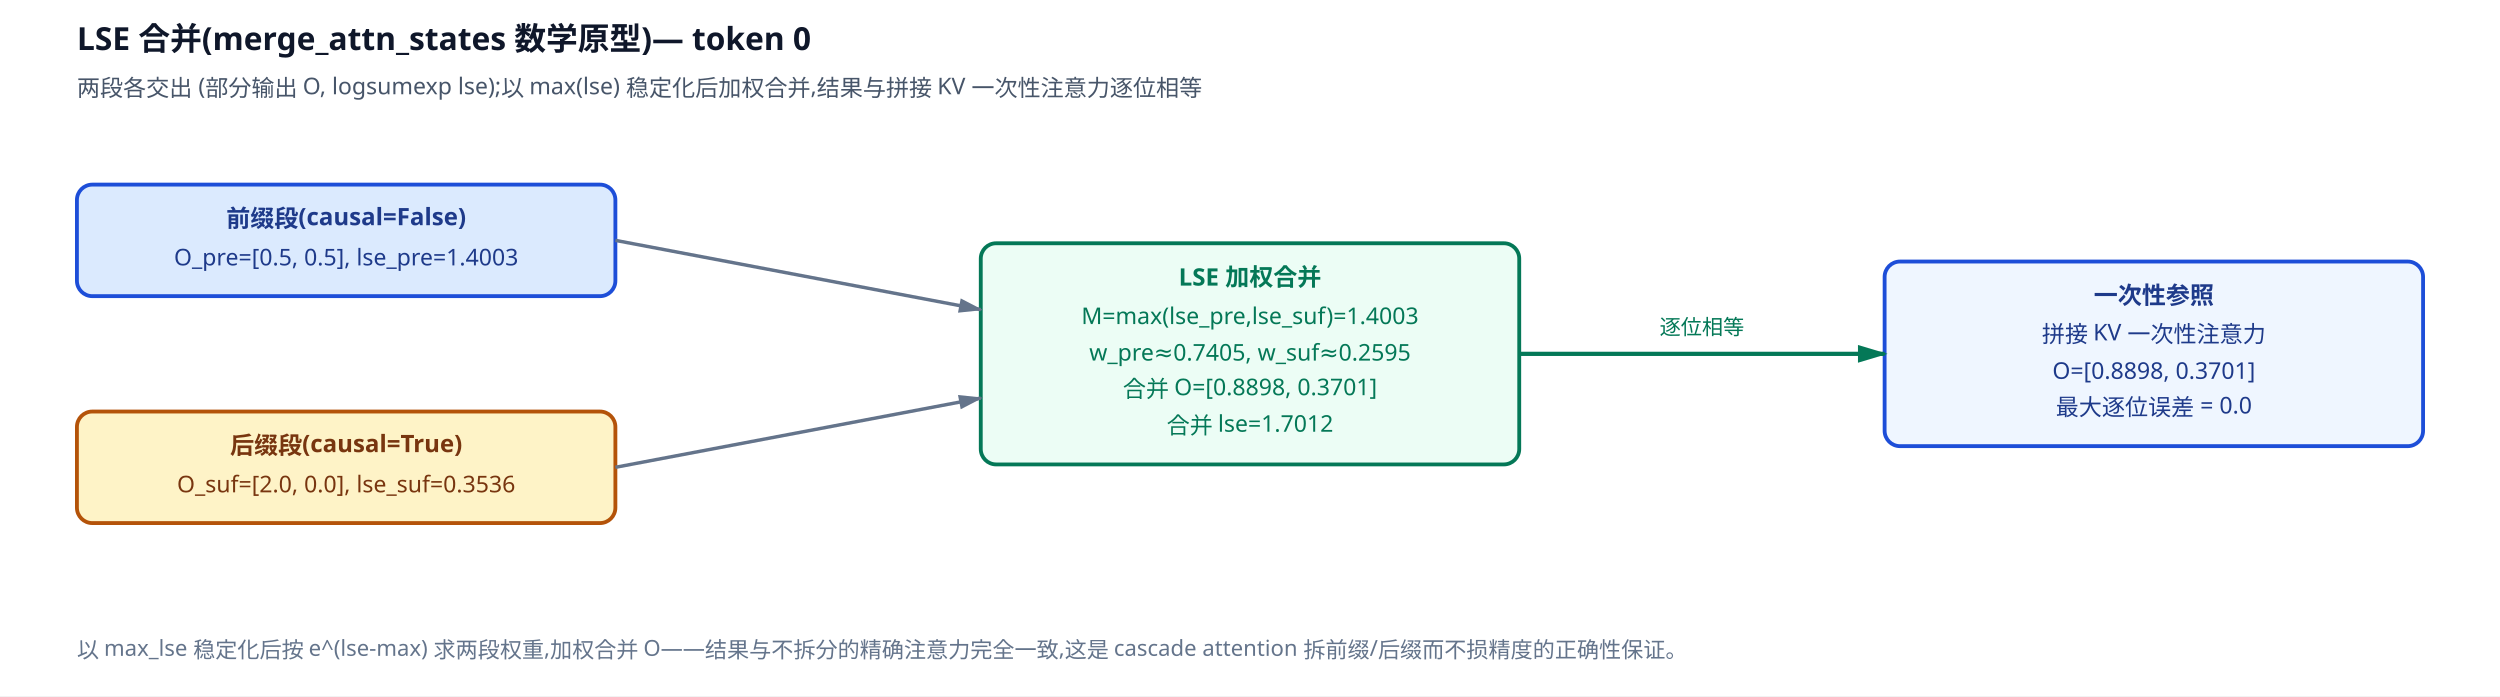
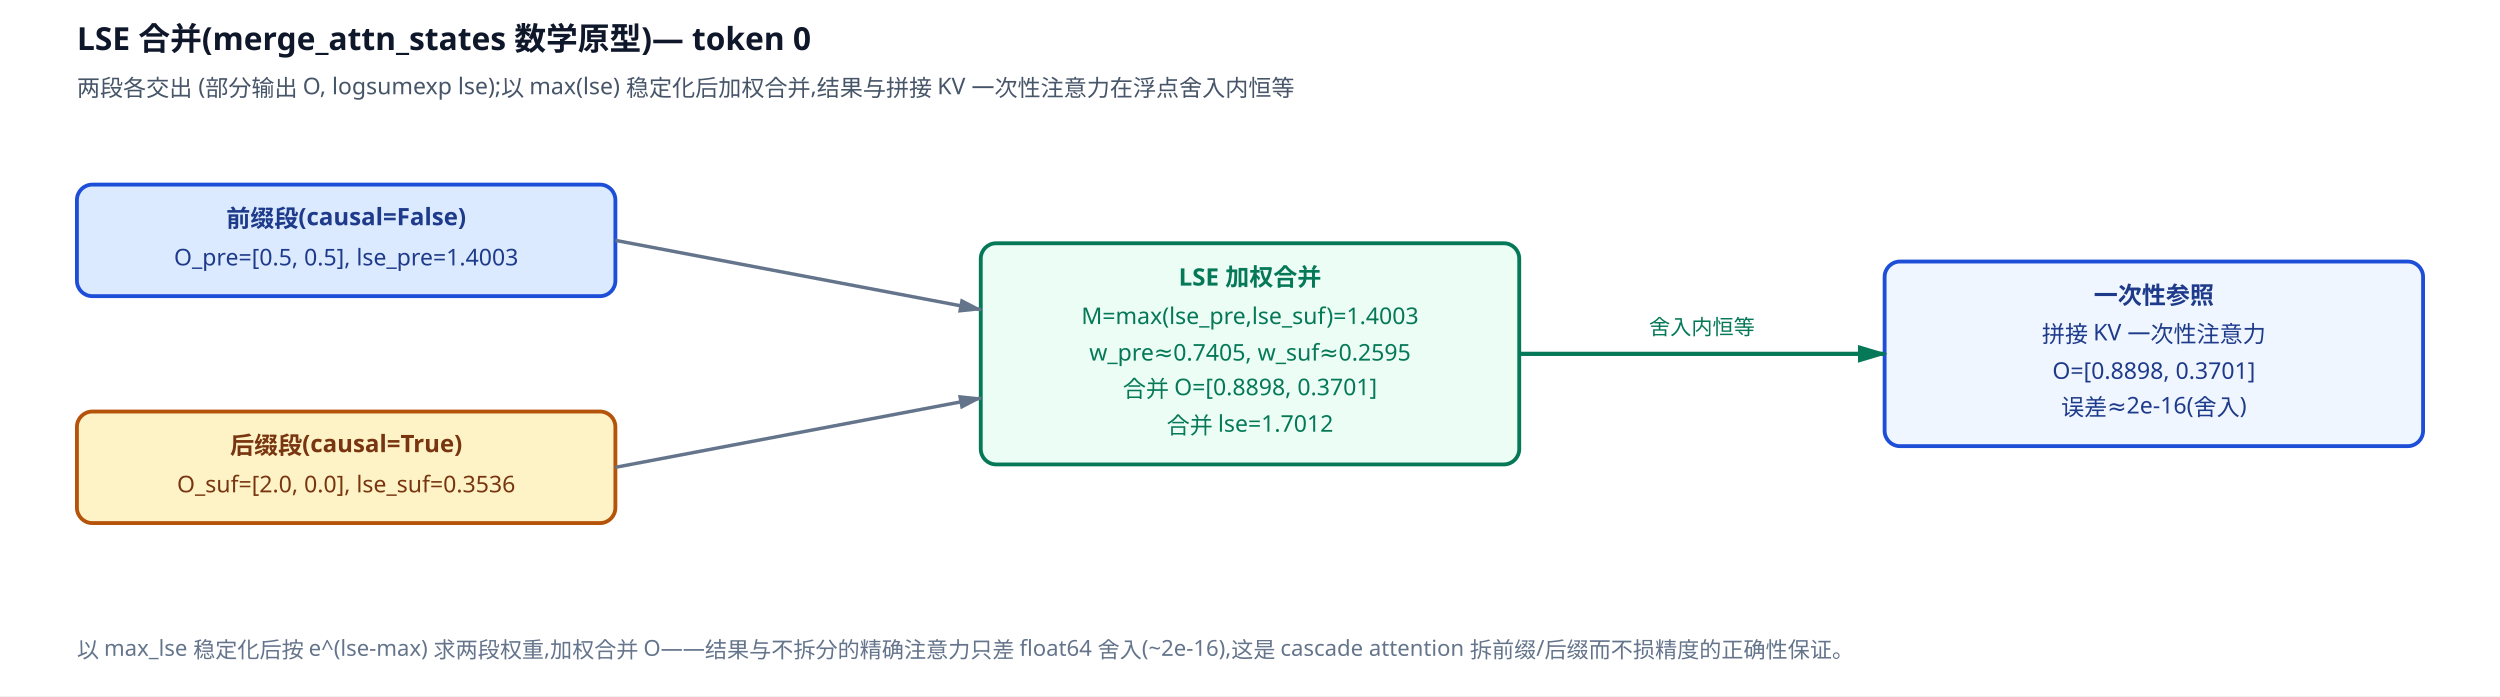
<svg xmlns="http://www.w3.org/2000/svg" viewBox="0 0 1300 362">
  <defs>
    <marker id="a" viewBox="0 0 10 6" refX="9" refY="3" markerWidth="7" markerHeight="5" orient="auto">
      <path d="M0,0 L10,3 L0,6 Z" fill="#64748b" />
    </marker>
    <marker id="g" viewBox="0 0 10 6" refX="9" refY="3" markerWidth="7" markerHeight="5" orient="auto">
      <path d="M0,0 L10,3 L0,6 Z" fill="#047857" />
    </marker>
  </defs>
  <rect width="1300" height="362" fill="white" />
  <text x="40" y="26" font-family="sans-serif" font-size="16.5" font-weight="bold" fill="#0f172a">LSE 合并(merge_attn_states 数学原型)— token 0</text>
-   <text x="40" y="50" font-family="sans-serif" font-size="12" fill="#475569">两段各交出 (部分输出 O, logsumexp lse);以 max(lse) 稳定化后加权合并,结果与拼接 KV 一次性注意力逐位相等</text>
+   <text x="40" y="50" font-family="sans-serif" font-size="12" fill="#475569">两段各交出 (部分输出 O, logsumexp lse);以 max(lse) 稳定化后加权合并,结果与拼接 KV 一次性注意力在浮点舍入内恒等</text>
  <rect x="40" y="96" width="280" height="58" rx="8" fill="#dbeafe" stroke="#1d4ed8" stroke-width="2" />
  <text x="180.0" y="118" text-anchor="middle" font-family="sans-serif" font-size="12.5" font-weight="bold" fill="#1e3a8a">前缀段(causal=False)</text>
  <text x="180.0" y="138" text-anchor="middle" font-family="sans-serif" font-size="12" fill="#1e3a8a">O_pre=[0.5, 0.5], lse_pre=1.4003</text>
  <rect x="40" y="214" width="280" height="58" rx="8" fill="#fef3c7" stroke="#b45309" stroke-width="2" />
  <text x="180.0" y="236" text-anchor="middle" font-family="sans-serif" font-size="12.5" font-weight="bold" fill="#78350f">后缀段(causal=True)</text>
  <text x="180.0" y="256" text-anchor="middle" font-family="sans-serif" font-size="12" fill="#78350f">O_suf=[2.0, 0.0], lse_suf=0.3536</text>
  <rect x="510" y="126.5" width="280" height="115" rx="8" fill="#ecfdf5" stroke="#047857" stroke-width="2" />
  <text x="650.0" y="148.5" text-anchor="middle" font-family="sans-serif" font-size="12.5" font-weight="bold" fill="#047857">LSE 加权合并</text>
  <text x="650.0" y="168.5" text-anchor="middle" font-family="sans-serif" font-size="12" fill="#047857">M=max(lse_pre,lse_suf)=1.4003</text>
  <text x="650.0" y="187.5" text-anchor="middle" font-family="sans-serif" font-size="12" fill="#047857">w_pre≈0.7405, w_suf≈0.2595</text>
  <text x="650.0" y="206.5" text-anchor="middle" font-family="sans-serif" font-size="12" fill="#047857">合并 O=[0.8898, 0.3701]</text>
  <text x="650.0" y="225.5" text-anchor="middle" font-family="sans-serif" font-size="12" fill="#047857">合并 lse=1.7012</text>
  <rect x="980" y="136.0" width="280" height="96" rx="8" fill="#eff6ff" stroke="#1d4ed8" stroke-width="2" />
  <text x="1120.0" y="158.0" text-anchor="middle" font-family="sans-serif" font-size="12.5" font-weight="bold" fill="#1e3a8a">一次性参照</text>
  <text x="1120.0" y="178.0" text-anchor="middle" font-family="sans-serif" font-size="12" fill="#1e3a8a">拼接 KV 一次性注意力</text>
  <text x="1120.0" y="197.0" text-anchor="middle" font-family="sans-serif" font-size="12" fill="#1e3a8a">O=[0.8898, 0.3701]</text>
-   <text x="1120.0" y="216.0" text-anchor="middle" font-family="sans-serif" font-size="12" fill="#1e3a8a">最大逐位误差 = 0.0</text>
+   <text x="1120.0" y="216.0" text-anchor="middle" font-family="sans-serif" font-size="12" fill="#1e3a8a">误差≈2e-16(舍入)</text>
  <line x1="320" y1="125.0" x2="510" y2="161.0" stroke="#64748b" stroke-width="1.8" marker-end="url(#a)" />
  <line x1="320" y1="243.0" x2="510" y2="207.0" stroke="#64748b" stroke-width="1.8" marker-end="url(#a)" />
  <line x1="790" y1="184.0" x2="980" y2="184.0" stroke="#047857" stroke-width="2.2" marker-end="url(#g)" />
-   <text x="885.0" y="174.0" text-anchor="middle" font-family="sans-serif" font-size="11" fill="#047857">逐位相等</text>
-   <text x="40" y="342" font-family="sans-serif" font-size="11.5" fill="#64748b">以 max_lse 稳定化后按 e^(lse-max) 求两段权重,加权合并 O——结果与不拆分的精确注意力完全一致,这是 cascade attention 拆前缀/后缀而不损精度的正确性保证。</text>
+   <text x="885.0" y="174.0" text-anchor="middle" font-family="sans-serif" font-size="11" fill="#047857">舍入内恒等</text>
+   <text x="40" y="342" font-family="sans-serif" font-size="11.5" fill="#64748b">以 max_lse 稳定化后按 e^(lse-max) 求两段权重,加权合并 O——结果与不拆分的精确注意力只差 float64 舍入(~2e-16),这是 cascade attention 拆前缀/后缀而不损精度的正确性保证。</text>
</svg>
